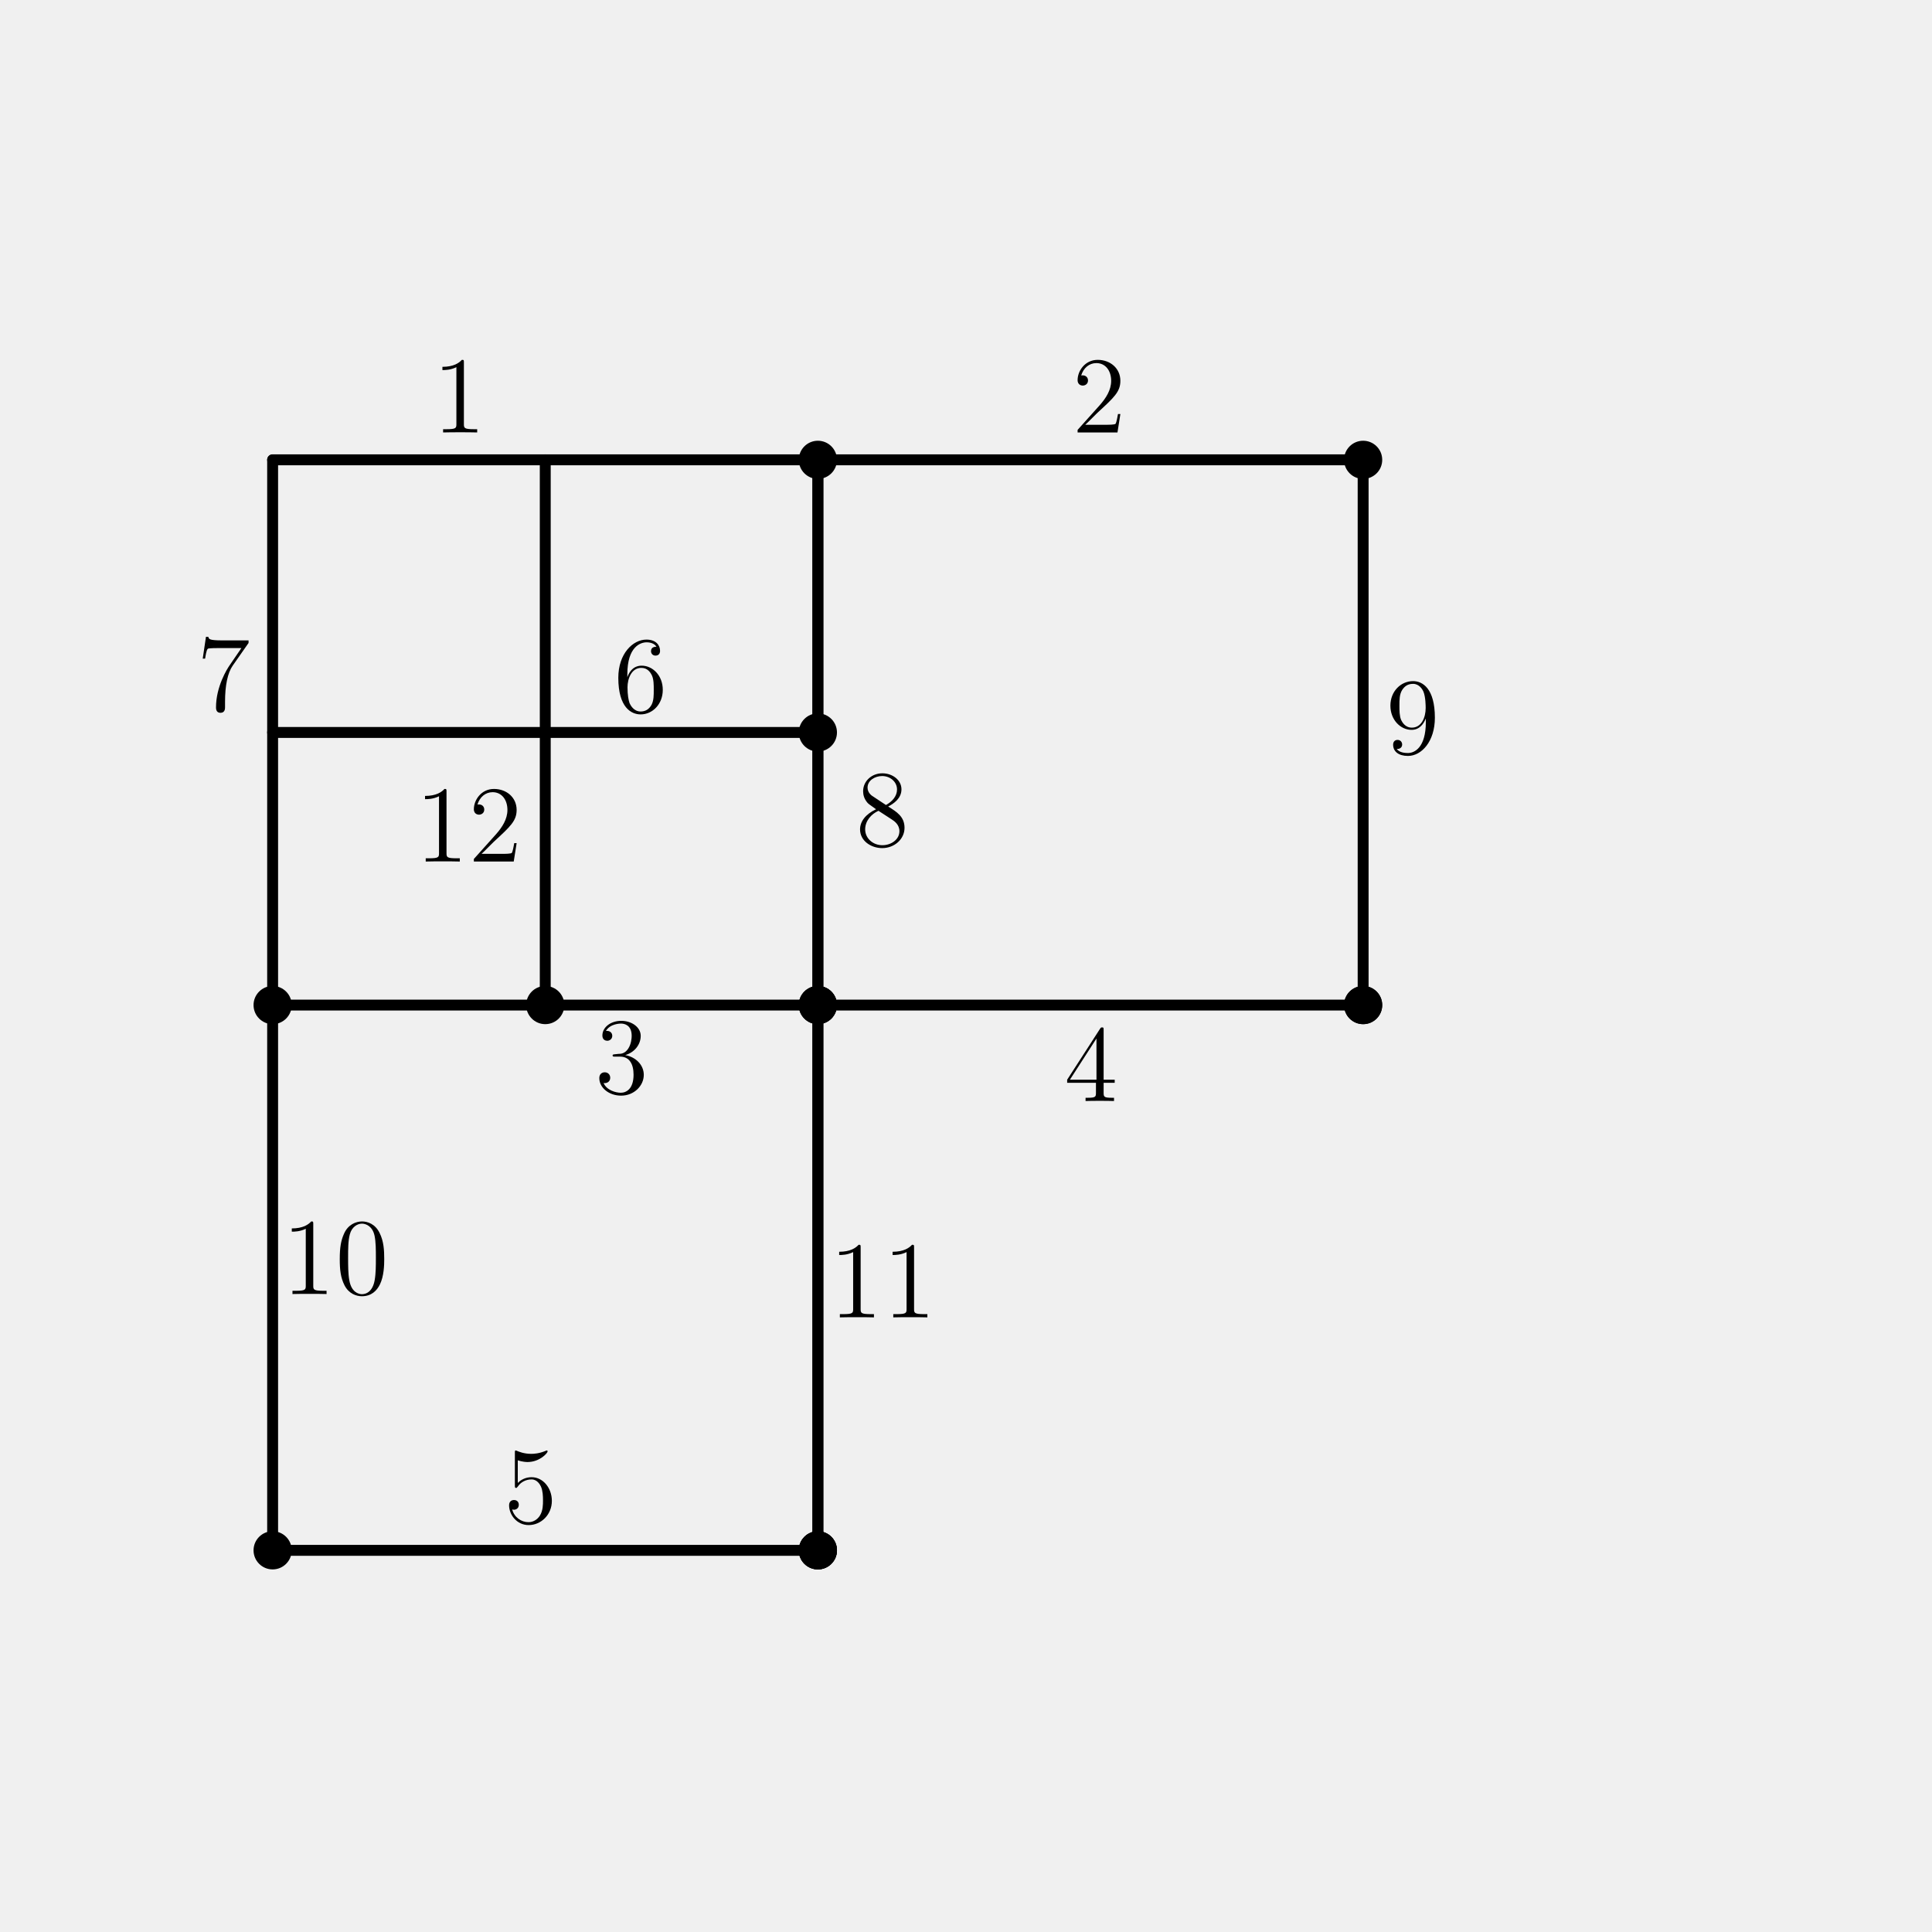
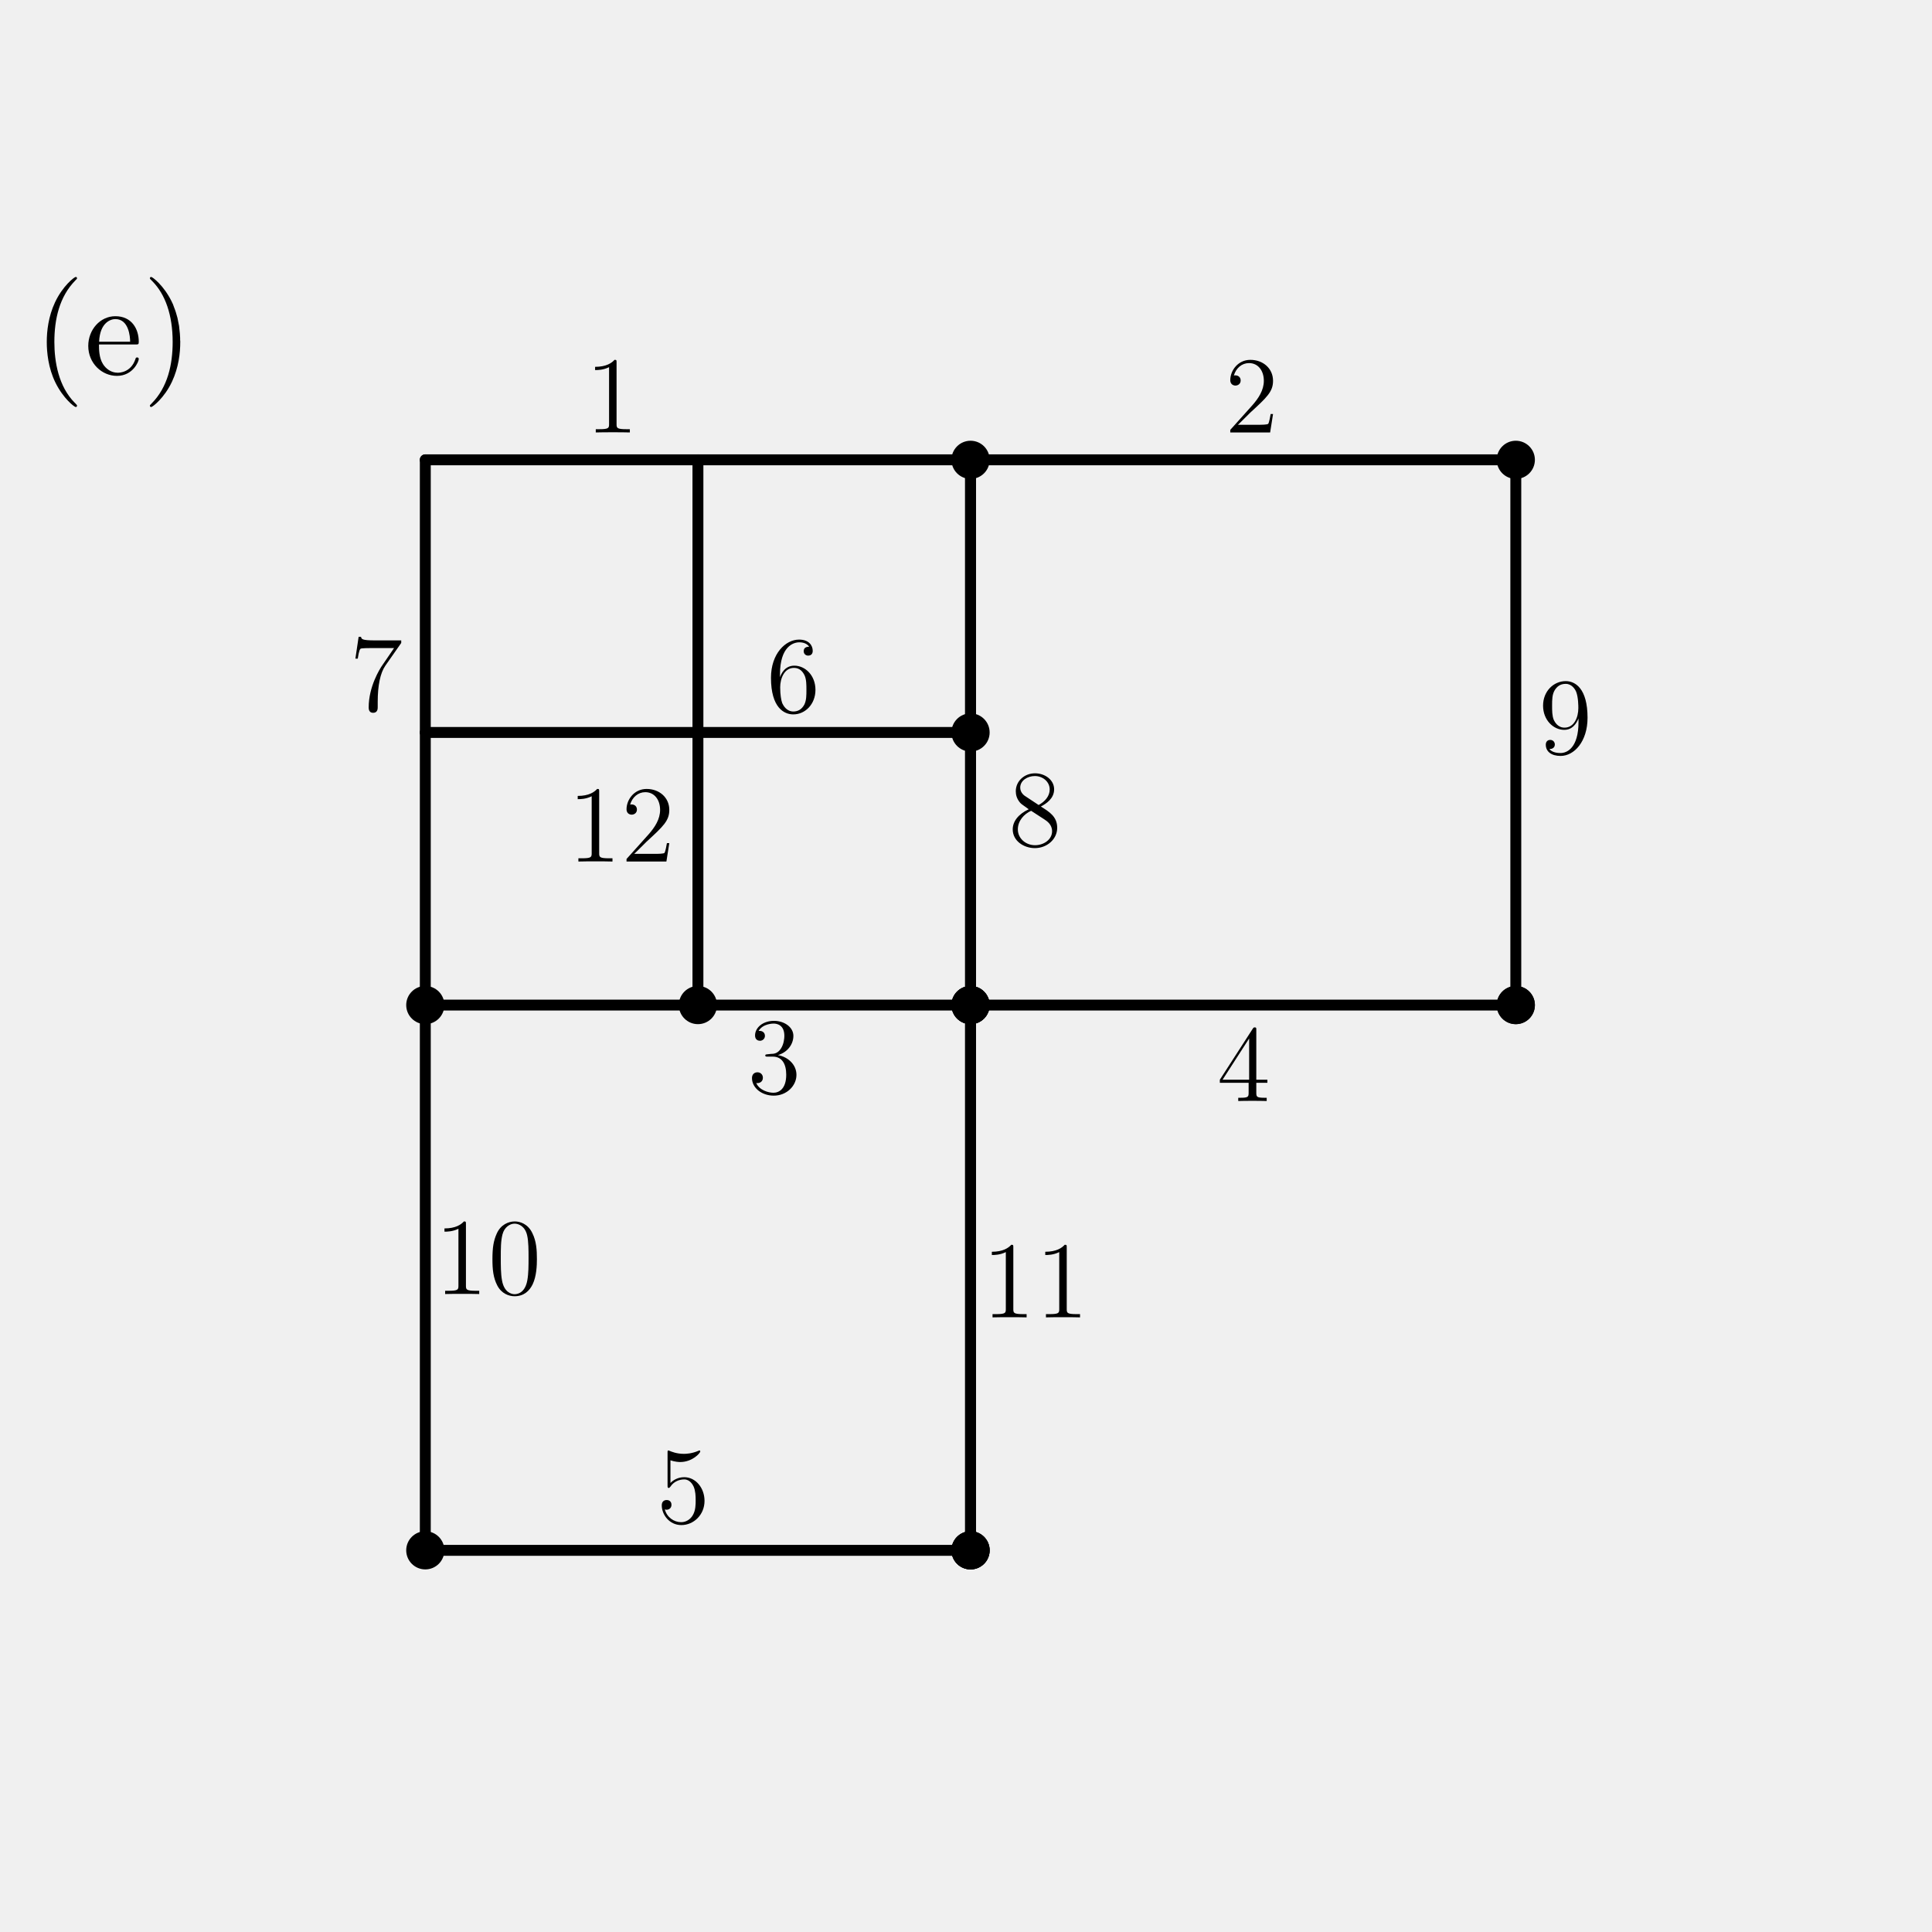
- <svg xmlns="http://www.w3.org/2000/svg" width="5cm" height="5cm" viewBox="0 0 177.165 177.165" id="svg2" version="1.1">
+ <svg xmlns="http://www.w3.org/2000/svg" xmlns:ns1="http://www.iki.fi/pav/software/textext/" width="5cm" height="5cm" viewBox="0 0 177.165 177.165" id="svg2" version="1.1">
  <defs id="defs4">
    </defs>
-   <g id="layer1" transform="translate(0,-875.1969)">
-     <text xml:space="preserve" style="font-style:normal;font-variant:normal;font-weight:normal;font-stretch:normal;font-size:10px;line-height:125%;font-family:LMRoman12;-inkscape-font-specification:'LMRoman12, Normal';text-align:start;letter-spacing:0px;word-spacing:0px;writing-mode:lr-tb;text-anchor:start;fill:#000000;fill-opacity:1;stroke:none;stroke-width:1px;stroke-linecap:butt;stroke-linejoin:miter;stroke-opacity:1" x="39.665" y="914.85" id="text4439">
-       <tspan id="tspan4441" x="39.665" y="914.85">1</tspan>
+   <g transform="translate(0,-875.1969)" id="layer1">
+     <text id="text4439" y="914.85" x="53.665" style="font-style:normal;font-variant:normal;font-weight:normal;font-stretch:normal;font-size:10px;line-height:125%;font-family:LMRoman12;-inkscape-font-specification:'LMRoman12, Normal';text-align:start;letter-spacing:0px;word-spacing:0px;writing-mode:lr-tb;text-anchor:start;fill:#000000;fill-opacity:1;stroke:none;stroke-width:1px;stroke-linecap:butt;stroke-linejoin:miter;stroke-opacity:1" xml:space="preserve">
+       <tspan y="914.85" x="53.665" id="tspan4441">1</tspan>
    </text>
-     <text xml:space="preserve" style="font-style:normal;font-variant:normal;font-weight:normal;font-stretch:normal;font-size:10px;line-height:125%;font-family:LMRoman12;-inkscape-font-specification:'LMRoman12, Normal';text-align:start;letter-spacing:0px;word-spacing:0px;writing-mode:lr-tb;text-anchor:start;fill:#000000;fill-opacity:1;stroke:none;stroke-width:1px;stroke-linecap:butt;stroke-linejoin:miter;stroke-opacity:1" x="54.552" y="975.466" id="text4515">
-       <tspan id="tspan4517" x="54.552" y="975.466">3</tspan>
+     <text id="text4515" y="975.466" x="68.552" style="font-style:normal;font-variant:normal;font-weight:normal;font-stretch:normal;font-size:10px;line-height:125%;font-family:LMRoman12;-inkscape-font-specification:'LMRoman12, Normal';text-align:start;letter-spacing:0px;word-spacing:0px;writing-mode:lr-tb;text-anchor:start;fill:#000000;fill-opacity:1;stroke:none;stroke-width:1px;stroke-linecap:butt;stroke-linejoin:miter;stroke-opacity:1" xml:space="preserve">
+       <tspan y="975.466" x="68.552" id="tspan4517">3</tspan>
    </text>
-     <text xml:space="preserve" style="font-style:normal;font-variant:normal;font-weight:normal;font-stretch:normal;font-size:10px;line-height:125%;font-family:LMRoman12;-inkscape-font-specification:'LMRoman12, Normal';text-align:start;letter-spacing:0px;word-spacing:0px;writing-mode:lr-tb;text-anchor:start;fill:#000000;fill-opacity:1;stroke:none;stroke-width:1px;stroke-linecap:butt;stroke-linejoin:miter;stroke-opacity:1" x="97.592" y="976.16" id="text4523">
-       <tspan id="tspan4525" x="97.592" y="976.16">4</tspan>
+     <text id="text4523" y="976.16" x="111.592" style="font-style:normal;font-variant:normal;font-weight:normal;font-stretch:normal;font-size:10px;line-height:125%;font-family:LMRoman12;-inkscape-font-specification:'LMRoman12, Normal';text-align:start;letter-spacing:0px;word-spacing:0px;writing-mode:lr-tb;text-anchor:start;fill:#000000;fill-opacity:1;stroke:none;stroke-width:1px;stroke-linecap:butt;stroke-linejoin:miter;stroke-opacity:1" xml:space="preserve">
+       <tspan y="976.16" x="111.592" id="tspan4525">4</tspan>
    </text>
-     <text xml:space="preserve" style="font-style:normal;font-variant:normal;font-weight:normal;font-stretch:normal;font-size:10px;line-height:125%;font-family:LMRoman12;-inkscape-font-specification:'LMRoman12, Normal';text-align:start;letter-spacing:0px;word-spacing:0px;writing-mode:lr-tb;text-anchor:start;fill:#000000;fill-opacity:1;stroke:none;stroke-width:1px;stroke-linecap:butt;stroke-linejoin:miter;stroke-opacity:1" x="46.198" y="1014.843" id="text4527">
-       <tspan id="tspan4529" x="46.198" y="1014.843">5</tspan>
+     <text id="text4527" y="1014.843" x="60.198" style="font-style:normal;font-variant:normal;font-weight:normal;font-stretch:normal;font-size:10px;line-height:125%;font-family:LMRoman12;-inkscape-font-specification:'LMRoman12, Normal';text-align:start;letter-spacing:0px;word-spacing:0px;writing-mode:lr-tb;text-anchor:start;fill:#000000;fill-opacity:1;stroke:none;stroke-width:1px;stroke-linecap:butt;stroke-linejoin:miter;stroke-opacity:1" xml:space="preserve">
+       <tspan y="1014.843" x="60.198" id="tspan4529">5</tspan>
    </text>
-     <text xml:space="preserve" style="font-style:normal;font-variant:normal;font-weight:normal;font-stretch:normal;font-size:10px;line-height:125%;font-family:LMRoman12;-inkscape-font-specification:'LMRoman12, Normal';text-align:start;letter-spacing:0px;word-spacing:0px;writing-mode:lr-tb;text-anchor:start;fill:#000000;fill-opacity:1;stroke:none;stroke-width:1px;stroke-linecap:butt;stroke-linejoin:miter;stroke-opacity:1" x="56.293" y="940.502" id="text4531">
-       <tspan id="tspan4533" x="56.293" y="940.502">6</tspan>
+     <text id="text4531" y="940.502" x="70.293" style="font-style:normal;font-variant:normal;font-weight:normal;font-stretch:normal;font-size:10px;line-height:125%;font-family:LMRoman12;-inkscape-font-specification:'LMRoman12, Normal';text-align:start;letter-spacing:0px;word-spacing:0px;writing-mode:lr-tb;text-anchor:start;fill:#000000;fill-opacity:1;stroke:none;stroke-width:1px;stroke-linecap:butt;stroke-linejoin:miter;stroke-opacity:1" xml:space="preserve">
+       <tspan y="940.502" x="70.293" id="tspan4533">6</tspan>
    </text>
-     <text xml:space="preserve" style="font-style:normal;font-variant:normal;font-weight:normal;font-stretch:normal;font-size:10px;line-height:125%;font-family:LMRoman12;-inkscape-font-specification:'LMRoman12, Normal';text-align:start;letter-spacing:0px;word-spacing:0px;writing-mode:lr-tb;text-anchor:start;fill:#000000;fill-opacity:1;stroke:none;stroke-width:1px;stroke-linecap:butt;stroke-linejoin:miter;stroke-opacity:1" x="18.043" y="940.36" id="text4535">
-       <tspan id="tspan4537" x="18.043" y="940.36">7</tspan>
+     <text id="text4535" y="940.36" x="32.043" style="font-style:normal;font-variant:normal;font-weight:normal;font-stretch:normal;font-size:10px;line-height:125%;font-family:LMRoman12;-inkscape-font-specification:'LMRoman12, Normal';text-align:start;letter-spacing:0px;word-spacing:0px;writing-mode:lr-tb;text-anchor:start;fill:#000000;fill-opacity:1;stroke:none;stroke-width:1px;stroke-linecap:butt;stroke-linejoin:miter;stroke-opacity:1" xml:space="preserve">
+       <tspan y="940.36" x="32.043" id="tspan4537">7</tspan>
    </text>
-     <text xml:space="preserve" style="font-style:normal;font-variant:normal;font-weight:normal;font-stretch:normal;font-size:10px;line-height:125%;font-family:LMRoman12;-inkscape-font-specification:'LMRoman12, Normal';text-align:start;letter-spacing:0px;word-spacing:0px;writing-mode:lr-tb;text-anchor:start;fill:#000000;fill-opacity:1;stroke:none;stroke-width:1px;stroke-linecap:butt;stroke-linejoin:miter;stroke-opacity:1" x="127.094" y="944.311" id="text4543">
-       <tspan id="tspan4545" x="127.094" y="944.311">9</tspan>
+     <text id="text4543" y="944.311" x="141.094" style="font-style:normal;font-variant:normal;font-weight:normal;font-stretch:normal;font-size:10px;line-height:125%;font-family:LMRoman12;-inkscape-font-specification:'LMRoman12, Normal';text-align:start;letter-spacing:0px;word-spacing:0px;writing-mode:lr-tb;text-anchor:start;fill:#000000;fill-opacity:1;stroke:none;stroke-width:1px;stroke-linecap:butt;stroke-linejoin:miter;stroke-opacity:1" xml:space="preserve">
+       <tspan y="944.311" x="141.094" id="tspan4545">9</tspan>
    </text>
-     <text xml:space="preserve" style="font-style:normal;font-variant:normal;font-weight:normal;font-stretch:normal;font-size:10px;line-height:125%;font-family:LMRoman12;-inkscape-font-specification:'LMRoman12, Normal';text-align:start;letter-spacing:0px;word-spacing:0px;writing-mode:lr-tb;text-anchor:start;fill:#000000;fill-opacity:1;stroke:none;stroke-width:1px;stroke-linecap:butt;stroke-linejoin:miter;stroke-opacity:1" x="25.853" y="993.858" id="text4547">
-       <tspan id="tspan4549" x="25.853" y="993.858">10</tspan>
+     <text id="text4547" y="993.858" x="39.853" style="font-style:normal;font-variant:normal;font-weight:normal;font-stretch:normal;font-size:10px;line-height:125%;font-family:LMRoman12;-inkscape-font-specification:'LMRoman12, Normal';text-align:start;letter-spacing:0px;word-spacing:0px;writing-mode:lr-tb;text-anchor:start;fill:#000000;fill-opacity:1;stroke:none;stroke-width:1px;stroke-linecap:butt;stroke-linejoin:miter;stroke-opacity:1" xml:space="preserve">
+       <tspan y="993.858" x="39.853" id="tspan4549">10</tspan>
    </text>
-     <text xml:space="preserve" style="font-style:normal;font-variant:normal;font-weight:normal;font-stretch:normal;font-size:10px;line-height:125%;font-family:LMRoman12;-inkscape-font-specification:'LMRoman12, Normal';text-align:start;letter-spacing:0px;word-spacing:0px;writing-mode:lr-tb;text-anchor:start;fill:#000000;fill-opacity:1;stroke:none;stroke-width:1px;stroke-linecap:butt;stroke-linejoin:miter;stroke-opacity:1" x="76.048" y="996.001" id="text4551">
-       <tspan id="tspan4553" x="76.048" y="996.001">11</tspan>
+     <text id="text4551" y="996.001" x="90.048" style="font-style:normal;font-variant:normal;font-weight:normal;font-stretch:normal;font-size:10px;line-height:125%;font-family:LMRoman12;-inkscape-font-specification:'LMRoman12, Normal';text-align:start;letter-spacing:0px;word-spacing:0px;writing-mode:lr-tb;text-anchor:start;fill:#000000;fill-opacity:1;stroke:none;stroke-width:1px;stroke-linecap:butt;stroke-linejoin:miter;stroke-opacity:1" xml:space="preserve">
+       <tspan y="996.001" x="90.048" id="tspan4553">11</tspan>
    </text>
-     <text xml:space="preserve" style="font-style:normal;font-variant:normal;font-weight:normal;font-stretch:normal;font-size:10px;line-height:125%;font-family:LMRoman12;-inkscape-font-specification:'LMRoman12, Normal';text-align:start;letter-spacing:0px;word-spacing:0px;writing-mode:lr-tb;text-anchor:start;fill:#000000;fill-opacity:1;stroke:none;stroke-width:1px;stroke-linecap:butt;stroke-linejoin:miter;stroke-opacity:1" x="38.07" y="954.199" id="text4555">
-       <tspan id="tspan4557" x="38.07" y="954.199">12</tspan>
+     <text id="text4555" y="954.199" x="52.07" style="font-style:normal;font-variant:normal;font-weight:normal;font-stretch:normal;font-size:10px;line-height:125%;font-family:LMRoman12;-inkscape-font-specification:'LMRoman12, Normal';text-align:start;letter-spacing:0px;word-spacing:0px;writing-mode:lr-tb;text-anchor:start;fill:#000000;fill-opacity:1;stroke:none;stroke-width:1px;stroke-linecap:butt;stroke-linejoin:miter;stroke-opacity:1" xml:space="preserve">
+       <tspan y="954.199" x="52.07" id="tspan4557">12</tspan>
    </text>
-     <g id="g4522" transform="matrix(0,1,-1,0,937.3622,892.3622)">
-       <path id="path4524" d="m 25,912.362 50,0" style="color:#000000;clip-rule:nonzero;display:inline;overflow:visible;visibility:visible;opacity:1;isolation:auto;mix-blend-mode:normal;color-interpolation:sRGB;color-interpolation-filters:linearRGB;solid-color:#000000;solid-opacity:1;fill:#ffffff;fill-opacity:1;fill-rule:nonzero;stroke:#000000;stroke-width:1;stroke-linecap:round;stroke-linejoin:round;stroke-miterlimit:4;stroke-dasharray:none;stroke-dashoffset:0;stroke-opacity:1;color-rendering:auto;image-rendering:auto;shape-rendering:auto;text-rendering:auto;enable-background:accumulate" />
-       <circle r="1.75" cy="912.362" cx="75" style="fill:#000000;stroke:none" id="circle4526" />
+     <g transform="matrix(0,1,-1,0,951.3622,892.3622)" id="g4522">
+       <path style="color:#000000;clip-rule:nonzero;display:inline;overflow:visible;visibility:visible;opacity:1;isolation:auto;mix-blend-mode:normal;color-interpolation:sRGB;color-interpolation-filters:linearRGB;solid-color:#000000;solid-opacity:1;fill:#ffffff;fill-opacity:1;fill-rule:nonzero;stroke:#000000;stroke-width:1;stroke-linecap:round;stroke-linejoin:round;stroke-miterlimit:4;stroke-dasharray:none;stroke-dashoffset:0;stroke-opacity:1;color-rendering:auto;image-rendering:auto;shape-rendering:auto;text-rendering:auto;enable-background:accumulate" d="m 25,912.362 50,0" id="path4524" />
+       <circle id="circle4526" style="fill:#000000;stroke:none" cx="75" cy="912.362" r="1.75" />
    </g>
-     <text id="text4528" y="952.765" x="78.46" style="font-style:normal;font-variant:normal;font-weight:normal;font-stretch:normal;font-size:10px;line-height:125%;font-family:LMRoman12;-inkscape-font-specification:'LMRoman12, Normal';text-align:start;letter-spacing:0px;word-spacing:0px;writing-mode:lr-tb;text-anchor:start;fill:#000000;fill-opacity:1;stroke:none;stroke-width:1px;stroke-linecap:butt;stroke-linejoin:miter;stroke-opacity:1" xml:space="preserve">
-       <tspan y="952.765" x="78.46" id="tspan4530">8</tspan>
+     <text xml:space="preserve" style="font-style:normal;font-variant:normal;font-weight:normal;font-stretch:normal;font-size:10px;line-height:125%;font-family:LMRoman12;-inkscape-font-specification:'LMRoman12, Normal';text-align:start;letter-spacing:0px;word-spacing:0px;writing-mode:lr-tb;text-anchor:start;fill:#000000;fill-opacity:1;stroke:none;stroke-width:1px;stroke-linecap:butt;stroke-linejoin:miter;stroke-opacity:1" x="92.46" y="952.765" id="text4528">
+       <tspan id="tspan4530" x="92.46" y="952.765">8</tspan>
    </text>
-     <g transform="matrix(1,0,0,-1,-1.9802319e-6,1829.725)" id="g4416">
-       <path style="color:#000000;clip-rule:nonzero;display:inline;overflow:visible;visibility:visible;opacity:1;isolation:auto;mix-blend-mode:normal;color-interpolation:sRGB;color-interpolation-filters:linearRGB;solid-color:#000000;solid-opacity:1;fill:#ffffff;fill-opacity:1;fill-rule:nonzero;stroke:#000000;stroke-width:1;stroke-linecap:round;stroke-linejoin:round;stroke-miterlimit:4;stroke-dasharray:none;stroke-dashoffset:0;stroke-opacity:1;color-rendering:auto;image-rendering:auto;shape-rendering:auto;text-rendering:auto;enable-background:accumulate" d="m 25,912.362 50,0" id="path4418" />
-       <circle id="circle4420" style="fill:#000000;stroke:none" cx="75" cy="912.362" r="1.75" />
+     <g id="g4416" transform="matrix(1,0,0,-1,14,1829.725)">
+       <path id="path4418" d="m 25,912.362 50,0" style="color:#000000;clip-rule:nonzero;display:inline;overflow:visible;visibility:visible;opacity:1;isolation:auto;mix-blend-mode:normal;color-interpolation:sRGB;color-interpolation-filters:linearRGB;solid-color:#000000;solid-opacity:1;fill:#ffffff;fill-opacity:1;fill-rule:nonzero;stroke:#000000;stroke-width:1;stroke-linecap:round;stroke-linejoin:round;stroke-miterlimit:4;stroke-dasharray:none;stroke-dashoffset:0;stroke-opacity:1;color-rendering:auto;image-rendering:auto;shape-rendering:auto;text-rendering:auto;enable-background:accumulate" />
+       <circle r="1.75" cy="912.362" cx="75" style="fill:#000000;stroke:none" id="circle4420" />
    </g>
-     <g transform="matrix(0,1,-1,0,937.3622,942.3622)" id="g4422">
-       <path style="color:#000000;clip-rule:nonzero;display:inline;overflow:visible;visibility:visible;opacity:1;isolation:auto;mix-blend-mode:normal;color-interpolation:sRGB;color-interpolation-filters:linearRGB;solid-color:#000000;solid-opacity:1;fill:#ffffff;fill-opacity:1;fill-rule:nonzero;stroke:#000000;stroke-width:1;stroke-linecap:round;stroke-linejoin:round;stroke-miterlimit:4;stroke-dasharray:none;stroke-dashoffset:0;stroke-opacity:1;color-rendering:auto;image-rendering:auto;shape-rendering:auto;text-rendering:auto;enable-background:accumulate" d="m 25,912.362 50,0" id="path4424" />
-       <circle id="circle4426" style="fill:#000000;stroke:none" cx="75" cy="912.362" r="1.75" />
+     <g id="g4422" transform="matrix(0,1,-1,0,951.3622,942.3622)">
+       <path id="path4424" d="m 25,912.362 50,0" style="color:#000000;clip-rule:nonzero;display:inline;overflow:visible;visibility:visible;opacity:1;isolation:auto;mix-blend-mode:normal;color-interpolation:sRGB;color-interpolation-filters:linearRGB;solid-color:#000000;solid-opacity:1;fill:#ffffff;fill-opacity:1;fill-rule:nonzero;stroke:#000000;stroke-width:1;stroke-linecap:round;stroke-linejoin:round;stroke-miterlimit:4;stroke-dasharray:none;stroke-dashoffset:0;stroke-opacity:1;color-rendering:auto;image-rendering:auto;shape-rendering:auto;text-rendering:auto;enable-background:accumulate" />
+       <circle r="1.75" cy="912.362" cx="75" style="fill:#000000;stroke:none" id="circle4426" />
    </g>
-     <g id="g4428" transform="matrix(0,1,-1,0,987.3622,892.3622)">
-       <path id="path4430" d="m 25,912.362 50,0" style="color:#000000;clip-rule:nonzero;display:inline;overflow:visible;visibility:visible;opacity:1;isolation:auto;mix-blend-mode:normal;color-interpolation:sRGB;color-interpolation-filters:linearRGB;solid-color:#000000;solid-opacity:1;fill:#ffffff;fill-opacity:1;fill-rule:nonzero;stroke:#000000;stroke-width:1;stroke-linecap:round;stroke-linejoin:round;stroke-miterlimit:4;stroke-dasharray:none;stroke-dashoffset:0;stroke-opacity:1;color-rendering:auto;image-rendering:auto;shape-rendering:auto;text-rendering:auto;enable-background:accumulate" />
-       <circle r="1.75" cy="912.362" cx="75" style="fill:#000000;stroke:none" id="circle4432" />
+     <g transform="matrix(0,1,-1,0,1001.362,892.3622)" id="g4428">
+       <path style="color:#000000;clip-rule:nonzero;display:inline;overflow:visible;visibility:visible;opacity:1;isolation:auto;mix-blend-mode:normal;color-interpolation:sRGB;color-interpolation-filters:linearRGB;solid-color:#000000;solid-opacity:1;fill:#ffffff;fill-opacity:1;fill-rule:nonzero;stroke:#000000;stroke-width:1;stroke-linecap:round;stroke-linejoin:round;stroke-miterlimit:4;stroke-dasharray:none;stroke-dashoffset:0;stroke-opacity:1;color-rendering:auto;image-rendering:auto;shape-rendering:auto;text-rendering:auto;enable-background:accumulate" d="m 25,912.362 50,0" id="path4430" />
+       <circle id="circle4432" style="fill:#000000;stroke:none" cx="75" cy="912.362" r="1.75" />
    </g>
-     <g transform="matrix(0,1,-1,0,987.3622,942.3622)" id="g4434">
-       <path style="color:#000000;clip-rule:nonzero;display:inline;overflow:visible;visibility:visible;opacity:1;isolation:auto;mix-blend-mode:normal;color-interpolation:sRGB;color-interpolation-filters:linearRGB;solid-color:#000000;solid-opacity:1;fill:#ffffff;fill-opacity:1;fill-rule:nonzero;stroke:#000000;stroke-width:1;stroke-linecap:round;stroke-linejoin:round;stroke-miterlimit:4;stroke-dasharray:none;stroke-dashoffset:0;stroke-opacity:1;color-rendering:auto;image-rendering:auto;shape-rendering:auto;text-rendering:auto;enable-background:accumulate" d="m 25,912.362 50,0" id="path4436" />
-       <circle id="circle4438" style="fill:#000000;stroke:none" cx="75" cy="912.362" r="1.75" />
+     <g id="g4434" transform="matrix(0,1,-1,0,1001.362,942.3622)">
+       <path id="path4436" d="m 25,912.362 50,0" style="color:#000000;clip-rule:nonzero;display:inline;overflow:visible;visibility:visible;opacity:1;isolation:auto;mix-blend-mode:normal;color-interpolation:sRGB;color-interpolation-filters:linearRGB;solid-color:#000000;solid-opacity:1;fill:#ffffff;fill-opacity:1;fill-rule:nonzero;stroke:#000000;stroke-width:1;stroke-linecap:round;stroke-linejoin:round;stroke-miterlimit:4;stroke-dasharray:none;stroke-dashoffset:0;stroke-opacity:1;color-rendering:auto;image-rendering:auto;shape-rendering:auto;text-rendering:auto;enable-background:accumulate" />
+       <circle r="1.75" cy="912.362" cx="75" style="fill:#000000;stroke:none" id="circle4438" />
    </g>
-     <g id="g4440" transform="matrix(1,0,0,-1,-1.9802319e-6,1879.725)">
-       <path id="path4442" d="m 25,912.362 50,0" style="color:#000000;clip-rule:nonzero;display:inline;overflow:visible;visibility:visible;opacity:1;isolation:auto;mix-blend-mode:normal;color-interpolation:sRGB;color-interpolation-filters:linearRGB;solid-color:#000000;solid-opacity:1;fill:#ffffff;fill-opacity:1;fill-rule:nonzero;stroke:#000000;stroke-width:1;stroke-linecap:round;stroke-linejoin:round;stroke-miterlimit:4;stroke-dasharray:none;stroke-dashoffset:0;stroke-opacity:1;color-rendering:auto;image-rendering:auto;shape-rendering:auto;text-rendering:auto;enable-background:accumulate" />
-       <circle r="1.75" cy="912.362" cx="75" style="fill:#000000;stroke:none" id="circle4444" />
+     <g transform="matrix(1,0,0,-1,14,1879.725)" id="g4440">
+       <path style="color:#000000;clip-rule:nonzero;display:inline;overflow:visible;visibility:visible;opacity:1;isolation:auto;mix-blend-mode:normal;color-interpolation:sRGB;color-interpolation-filters:linearRGB;solid-color:#000000;solid-opacity:1;fill:#ffffff;fill-opacity:1;fill-rule:nonzero;stroke:#000000;stroke-width:1;stroke-linecap:round;stroke-linejoin:round;stroke-miterlimit:4;stroke-dasharray:none;stroke-dashoffset:0;stroke-opacity:1;color-rendering:auto;image-rendering:auto;shape-rendering:auto;text-rendering:auto;enable-background:accumulate" d="m 25,912.362 50,0" id="path4442" />
+       <circle id="circle4444" style="fill:#000000;stroke:none" cx="75" cy="912.362" r="1.75" />
    </g>
-     <g transform="matrix(1,0,0,-1,-1.9802319e-6,1929.724)" id="g4446">
-       <path style="color:#000000;clip-rule:nonzero;display:inline;overflow:visible;visibility:visible;opacity:1;isolation:auto;mix-blend-mode:normal;color-interpolation:sRGB;color-interpolation-filters:linearRGB;solid-color:#000000;solid-opacity:1;fill:#ffffff;fill-opacity:1;fill-rule:nonzero;stroke:#000000;stroke-width:1;stroke-linecap:round;stroke-linejoin:round;stroke-miterlimit:4;stroke-dasharray:none;stroke-dashoffset:0;stroke-opacity:1;color-rendering:auto;image-rendering:auto;shape-rendering:auto;text-rendering:auto;enable-background:accumulate" d="m 25,912.362 50,0" id="path4448" />
-       <circle id="circle4450" style="fill:#000000;stroke:none" cx="75" cy="912.362" r="1.75" />
+     <g id="g4446" transform="matrix(1,0,0,-1,14,1929.724)">
+       <path id="path4448" d="m 25,912.362 50,0" style="color:#000000;clip-rule:nonzero;display:inline;overflow:visible;visibility:visible;opacity:1;isolation:auto;mix-blend-mode:normal;color-interpolation:sRGB;color-interpolation-filters:linearRGB;solid-color:#000000;solid-opacity:1;fill:#ffffff;fill-opacity:1;fill-rule:nonzero;stroke:#000000;stroke-width:1;stroke-linecap:round;stroke-linejoin:round;stroke-miterlimit:4;stroke-dasharray:none;stroke-dashoffset:0;stroke-opacity:1;color-rendering:auto;image-rendering:auto;shape-rendering:auto;text-rendering:auto;enable-background:accumulate" />
+       <circle r="1.75" cy="912.362" cx="75" style="fill:#000000;stroke:none" id="circle4450" />
    </g>
-     <g transform="matrix(0,1,-1,0,987.3622,892.3622)" id="g4452">
-       <path style="color:#000000;clip-rule:nonzero;display:inline;overflow:visible;visibility:visible;opacity:1;isolation:auto;mix-blend-mode:normal;color-interpolation:sRGB;color-interpolation-filters:linearRGB;solid-color:#000000;solid-opacity:1;fill:#ffffff;fill-opacity:1;fill-rule:nonzero;stroke:#000000;stroke-width:1;stroke-linecap:round;stroke-linejoin:round;stroke-miterlimit:4;stroke-dasharray:none;stroke-dashoffset:0;stroke-opacity:1;color-rendering:auto;image-rendering:auto;shape-rendering:auto;text-rendering:auto;enable-background:accumulate" d="m 25,912.362 50,0" id="path4454" />
-       <circle id="circle4456" style="fill:#000000;stroke:none" cx="75" cy="912.362" r="1.75" />
+     <g id="g4452" transform="matrix(0,1,-1,0,1001.362,892.3622)">
+       <path id="path4454" d="m 25,912.362 50,0" style="color:#000000;clip-rule:nonzero;display:inline;overflow:visible;visibility:visible;opacity:1;isolation:auto;mix-blend-mode:normal;color-interpolation:sRGB;color-interpolation-filters:linearRGB;solid-color:#000000;solid-opacity:1;fill:#ffffff;fill-opacity:1;fill-rule:nonzero;stroke:#000000;stroke-width:1;stroke-linecap:round;stroke-linejoin:round;stroke-miterlimit:4;stroke-dasharray:none;stroke-dashoffset:0;stroke-opacity:1;color-rendering:auto;image-rendering:auto;shape-rendering:auto;text-rendering:auto;enable-background:accumulate" />
+       <circle r="1.75" cy="912.362" cx="75" style="fill:#000000;stroke:none" id="circle4456" />
    </g>
-     <g id="g4458" transform="matrix(1,0,0,-1,50,1829.725)">
-       <path id="path4460" d="m 25,912.362 50,0" style="color:#000000;clip-rule:nonzero;display:inline;overflow:visible;visibility:visible;opacity:1;isolation:auto;mix-blend-mode:normal;color-interpolation:sRGB;color-interpolation-filters:linearRGB;solid-color:#000000;solid-opacity:1;fill:#ffffff;fill-opacity:1;fill-rule:nonzero;stroke:#000000;stroke-width:1;stroke-linecap:round;stroke-linejoin:round;stroke-miterlimit:4;stroke-dasharray:none;stroke-dashoffset:0;stroke-opacity:1;color-rendering:auto;image-rendering:auto;shape-rendering:auto;text-rendering:auto;enable-background:accumulate" />
-       <circle r="1.75" cy="912.362" cx="75" style="fill:#000000;stroke:none" id="circle4462" />
+     <g transform="matrix(1,0,0,-1,64,1829.725)" id="g4458">
+       <path style="color:#000000;clip-rule:nonzero;display:inline;overflow:visible;visibility:visible;opacity:1;isolation:auto;mix-blend-mode:normal;color-interpolation:sRGB;color-interpolation-filters:linearRGB;solid-color:#000000;solid-opacity:1;fill:#ffffff;fill-opacity:1;fill-rule:nonzero;stroke:#000000;stroke-width:1;stroke-linecap:round;stroke-linejoin:round;stroke-miterlimit:4;stroke-dasharray:none;stroke-dashoffset:0;stroke-opacity:1;color-rendering:auto;image-rendering:auto;shape-rendering:auto;text-rendering:auto;enable-background:accumulate" d="m 25,912.362 50,0" id="path4460" />
+       <circle id="circle4462" style="fill:#000000;stroke:none" cx="75" cy="912.362" r="1.75" />
    </g>
-     <g id="g4464" transform="matrix(0,1,-1,0,987.3622,942.3622)">
-       <path id="path4466" d="m 25,912.362 50,0" style="color:#000000;clip-rule:nonzero;display:inline;overflow:visible;visibility:visible;opacity:1;isolation:auto;mix-blend-mode:normal;color-interpolation:sRGB;color-interpolation-filters:linearRGB;solid-color:#000000;solid-opacity:1;fill:#ffffff;fill-opacity:1;fill-rule:nonzero;stroke:#000000;stroke-width:1;stroke-linecap:round;stroke-linejoin:round;stroke-miterlimit:4;stroke-dasharray:none;stroke-dashoffset:0;stroke-opacity:1;color-rendering:auto;image-rendering:auto;shape-rendering:auto;text-rendering:auto;enable-background:accumulate" />
-       <circle r="1.75" cy="912.362" cx="75" style="fill:#000000;stroke:none" id="circle4468" />
+     <g transform="matrix(0,1,-1,0,1001.362,942.3622)" id="g4464">
+       <path style="color:#000000;clip-rule:nonzero;display:inline;overflow:visible;visibility:visible;opacity:1;isolation:auto;mix-blend-mode:normal;color-interpolation:sRGB;color-interpolation-filters:linearRGB;solid-color:#000000;solid-opacity:1;fill:#ffffff;fill-opacity:1;fill-rule:nonzero;stroke:#000000;stroke-width:1;stroke-linecap:round;stroke-linejoin:round;stroke-miterlimit:4;stroke-dasharray:none;stroke-dashoffset:0;stroke-opacity:1;color-rendering:auto;image-rendering:auto;shape-rendering:auto;text-rendering:auto;enable-background:accumulate" d="m 25,912.362 50,0" id="path4466" />
+       <circle id="circle4468" style="fill:#000000;stroke:none" cx="75" cy="912.362" r="1.75" />
    </g>
-     <g transform="matrix(0,1,-1,0,1037.362,892.3622)" id="g4470">
-       <path style="color:#000000;clip-rule:nonzero;display:inline;overflow:visible;visibility:visible;opacity:1;isolation:auto;mix-blend-mode:normal;color-interpolation:sRGB;color-interpolation-filters:linearRGB;solid-color:#000000;solid-opacity:1;fill:#ffffff;fill-opacity:1;fill-rule:nonzero;stroke:#000000;stroke-width:1;stroke-linecap:round;stroke-linejoin:round;stroke-miterlimit:4;stroke-dasharray:none;stroke-dashoffset:0;stroke-opacity:1;color-rendering:auto;image-rendering:auto;shape-rendering:auto;text-rendering:auto;enable-background:accumulate" d="m 25,912.362 50,0" id="path4472" />
-       <circle id="circle4474" style="fill:#000000;stroke:none" cx="75" cy="912.362" r="1.75" />
+     <g id="g4470" transform="matrix(0,1,-1,0,1051.362,892.3622)">
+       <path id="path4472" d="m 25,912.362 50,0" style="color:#000000;clip-rule:nonzero;display:inline;overflow:visible;visibility:visible;opacity:1;isolation:auto;mix-blend-mode:normal;color-interpolation:sRGB;color-interpolation-filters:linearRGB;solid-color:#000000;solid-opacity:1;fill:#ffffff;fill-opacity:1;fill-rule:nonzero;stroke:#000000;stroke-width:1;stroke-linecap:round;stroke-linejoin:round;stroke-miterlimit:4;stroke-dasharray:none;stroke-dashoffset:0;stroke-opacity:1;color-rendering:auto;image-rendering:auto;shape-rendering:auto;text-rendering:auto;enable-background:accumulate" />
+       <circle r="1.75" cy="912.362" cx="75" style="fill:#000000;stroke:none" id="circle4474" />
    </g>
-     <g id="g4476" transform="matrix(0,1,-1,0,962.3622,892.3622)">
-       <path id="path4478" d="m 25,912.362 50,0" style="color:#000000;clip-rule:nonzero;display:inline;overflow:visible;visibility:visible;opacity:1;isolation:auto;mix-blend-mode:normal;color-interpolation:sRGB;color-interpolation-filters:linearRGB;solid-color:#000000;solid-opacity:1;fill:#ffffff;fill-opacity:1;fill-rule:nonzero;stroke:#000000;stroke-width:1;stroke-linecap:round;stroke-linejoin:round;stroke-miterlimit:4;stroke-dasharray:none;stroke-dashoffset:0;stroke-opacity:1;color-rendering:auto;image-rendering:auto;shape-rendering:auto;text-rendering:auto;enable-background:accumulate" />
-       <circle r="1.75" cy="912.362" cx="75" style="fill:#000000;stroke:none" id="circle4480" />
+     <g transform="matrix(0,1,-1,0,976.3622,892.3622)" id="g4476">
+       <path style="color:#000000;clip-rule:nonzero;display:inline;overflow:visible;visibility:visible;opacity:1;isolation:auto;mix-blend-mode:normal;color-interpolation:sRGB;color-interpolation-filters:linearRGB;solid-color:#000000;solid-opacity:1;fill:#ffffff;fill-opacity:1;fill-rule:nonzero;stroke:#000000;stroke-width:1;stroke-linecap:round;stroke-linejoin:round;stroke-miterlimit:4;stroke-dasharray:none;stroke-dashoffset:0;stroke-opacity:1;color-rendering:auto;image-rendering:auto;shape-rendering:auto;text-rendering:auto;enable-background:accumulate" d="m 25,912.362 50,0" id="path4478" />
+       <circle id="circle4480" style="fill:#000000;stroke:none" cx="75" cy="912.362" r="1.75" />
    </g>
-     <g transform="matrix(1,0,0,-1,50,1879.725)" id="g4482">
-       <path style="color:#000000;clip-rule:nonzero;display:inline;overflow:visible;visibility:visible;opacity:1;isolation:auto;mix-blend-mode:normal;color-interpolation:sRGB;color-interpolation-filters:linearRGB;solid-color:#000000;solid-opacity:1;fill:#ffffff;fill-opacity:1;fill-rule:nonzero;stroke:#000000;stroke-width:1;stroke-linecap:round;stroke-linejoin:round;stroke-miterlimit:4;stroke-dasharray:none;stroke-dashoffset:0;stroke-opacity:1;color-rendering:auto;image-rendering:auto;shape-rendering:auto;text-rendering:auto;enable-background:accumulate" d="m 25,912.362 50,0" id="path4484" />
-       <circle id="circle4486" style="fill:#000000;stroke:none" cx="75" cy="912.362" r="1.75" />
+     <g id="g4482" transform="matrix(1,0,0,-1,64,1879.725)">
+       <path id="path4484" d="m 25,912.362 50,0" style="color:#000000;clip-rule:nonzero;display:inline;overflow:visible;visibility:visible;opacity:1;isolation:auto;mix-blend-mode:normal;color-interpolation:sRGB;color-interpolation-filters:linearRGB;solid-color:#000000;solid-opacity:1;fill:#ffffff;fill-opacity:1;fill-rule:nonzero;stroke:#000000;stroke-width:1;stroke-linecap:round;stroke-linejoin:round;stroke-miterlimit:4;stroke-dasharray:none;stroke-dashoffset:0;stroke-opacity:1;color-rendering:auto;image-rendering:auto;shape-rendering:auto;text-rendering:auto;enable-background:accumulate" />
+       <circle r="1.75" cy="912.362" cx="75" style="fill:#000000;stroke:none" id="circle4486" />
    </g>
-     <g id="g4488" transform="matrix(1,0,0,-1,2.0593043e-6,1854.725)">
-       <path id="path4490" d="m 25,912.362 50,0" style="color:#000000;clip-rule:nonzero;display:inline;overflow:visible;visibility:visible;opacity:1;isolation:auto;mix-blend-mode:normal;color-interpolation:sRGB;color-interpolation-filters:linearRGB;solid-color:#000000;solid-opacity:1;fill:#ffffff;fill-opacity:1;fill-rule:nonzero;stroke:#000000;stroke-width:1;stroke-linecap:round;stroke-linejoin:round;stroke-miterlimit:4;stroke-dasharray:none;stroke-dashoffset:0;stroke-opacity:1;color-rendering:auto;image-rendering:auto;shape-rendering:auto;text-rendering:auto;enable-background:accumulate" />
-       <circle r="1.75" cy="912.362" cx="75" style="fill:#000000;stroke:none" id="circle4492" />
+     <g transform="matrix(1,0,0,-1,14,1854.725)" id="g4488">
+       <path style="color:#000000;clip-rule:nonzero;display:inline;overflow:visible;visibility:visible;opacity:1;isolation:auto;mix-blend-mode:normal;color-interpolation:sRGB;color-interpolation-filters:linearRGB;solid-color:#000000;solid-opacity:1;fill:#ffffff;fill-opacity:1;fill-rule:nonzero;stroke:#000000;stroke-width:1;stroke-linecap:round;stroke-linejoin:round;stroke-miterlimit:4;stroke-dasharray:none;stroke-dashoffset:0;stroke-opacity:1;color-rendering:auto;image-rendering:auto;shape-rendering:auto;text-rendering:auto;enable-background:accumulate" d="m 25,912.362 50,0" id="path4490" />
+       <circle id="circle4492" style="fill:#000000;stroke:none" cx="75" cy="912.362" r="1.75" />
    </g>
-     <text id="text4494" y="914.85" x="98.331" style="font-style:normal;font-variant:normal;font-weight:normal;font-stretch:normal;font-size:10px;line-height:125%;font-family:LMRoman12;-inkscape-font-specification:'LMRoman12, Normal';text-align:start;letter-spacing:0px;word-spacing:0px;writing-mode:lr-tb;text-anchor:start;fill:#000000;fill-opacity:1;stroke:none;stroke-width:1px;stroke-linecap:butt;stroke-linejoin:miter;stroke-opacity:1" xml:space="preserve">
-       <tspan y="914.85" x="98.331" id="tspan4496">2</tspan>
+     <text xml:space="preserve" style="font-style:normal;font-variant:normal;font-weight:normal;font-stretch:normal;font-size:10px;line-height:125%;font-family:LMRoman12;-inkscape-font-specification:'LMRoman12, Normal';text-align:start;letter-spacing:0px;word-spacing:0px;writing-mode:lr-tb;text-anchor:start;fill:#000000;fill-opacity:1;stroke:none;stroke-width:1px;stroke-linecap:butt;stroke-linejoin:miter;stroke-opacity:1" x="112.331" y="914.85" id="text4494">
+       <tspan id="tspan4496" x="112.331" y="914.85">2</tspan>
    </text>
+     <g ns1:preamble="" ns1:text="(e)" word-spacing="normal" letter-spacing="normal" font-size-adjust="none" font-stretch="normal" font-weight="normal" font-variant="normal" font-style="normal" stroke-miterlimit="10.433" xml:space="preserve" transform="matrix(1.2,0,0,-1.2,-265.0147,1758.089)" id="content" style="font-style:normal;font-variant:normal;font-weight:normal;font-stretch:normal;letter-spacing:normal;word-spacing:normal;text-anchor:start;fill:none;fill-opacity:1;fill-rule:evenodd;stroke:#000000;stroke-linecap:butt;stroke-linejoin:miter;stroke-miterlimit:10.433;stroke-dasharray:none;stroke-dashoffset:0;stroke-opacity:1">
+       <path id="path3797" d="m 226.73,704.74 0,0.01 0,0 0,0 0,0.01 0,0 0,0 0,0.01 0,0 0,0 -0.01,0.01 0,0 0,0.01 0,0 -0.01,0.01 0,0 -0.01,0.01 0,0.01 -0.01,0 0,0.01 -0.01,0 0,0.01 0,0 -0.01,0 0,0.01 0,0 -0.01,0.01 0,0 -0.01,0.01 0,0 -0.01,0.01 0,0 -0.01,0.01 0,0.01 -0.01,0 -0.01,0.01 0,0.01 -0.01,0 -0.01,0.01 0,0.01 -0.01,0 -0.01,0.01 -0.01,0.01 c -1.24,1.25 -1.56,3.13 -1.56,4.65 0,1.73 0.38,3.46 1.6,4.7 0.13,0.12 0.13,0.14 0.13,0.17 0,0.07 -0.04,0.1 -0.1,0.1 -0.1,0 -0.99,-0.68 -1.58,-1.94 -0.51,-1.09 -0.63,-2.2 -0.63,-3.03 0,-0.78 0.11,-1.98 0.66,-3.1 0.6,-1.22 1.45,-1.87 1.55,-1.87 0.06,0 0.1,0.03 0.1,0.1 z" style="fill:#000000;stroke-width:0" />
+       <path id="path3799" d="m 228.41,709.42 0.01,0.21 c 0.06,1.48 0.9,1.73 1.24,1.73 1.03,0 1.13,-1.34 1.13,-1.73 l -2.37,0 -0.01,-0.21 2.79,0 c 0.21,0 0.25,0 0.25,0.21 0,0.98 -0.54,1.95 -1.79,1.95 -1.16,0 -2.07,-1.03 -2.07,-2.27 0,-1.33 1.04,-2.29 2.19,-2.29 1.22,0 1.67,1.1 1.67,1.29 0,0.1 -0.08,0.12 -0.13,0.12 -0.09,0 -0.11,-0.06 -0.13,-0.14 -0.35,-1.03 -1.25,-1.03 -1.35,-1.03 -0.5,0 -0.9,0.3 -1.13,0.67 -0.3,0.48 -0.3,1.13 -0.3,1.49 z" style="fill:#000000;stroke-width:0" />
+       <path id="path3801" d="m 234.62,709.61 0,0.07 -0.01,0.08 0,0.08 0,0.08 -0.01,0.17 -0.01,0.17 -0.02,0.18 -0.02,0.19 -0.02,0.2 -0.04,0.2 -0.04,0.2 -0.04,0.21 -0.06,0.21 -0.06,0.21 -0.07,0.21 -0.08,0.21 -0.04,0.11 -0.04,0.11 -0.05,0.1 -0.05,0.11 c -0.6,1.22 -1.46,1.87 -1.56,1.87 -0.06,0 -0.1,-0.04 -0.1,-0.1 0,-0.03 0,-0.05 0.19,-0.23 0.98,-0.99 1.55,-2.57 1.55,-4.64 0,-1.7 -0.37,-3.45 -1.61,-4.7 -0.13,-0.12 -0.13,-0.14 -0.13,-0.17 0,-0.06 0.04,-0.1 0.1,-0.1 0.1,0 1,0.68 1.59,1.94 0.51,1.09 0.63,2.19 0.63,3.03 z" style="fill:#000000;stroke-width:0" />
+     </g>
  </g>
</svg>
